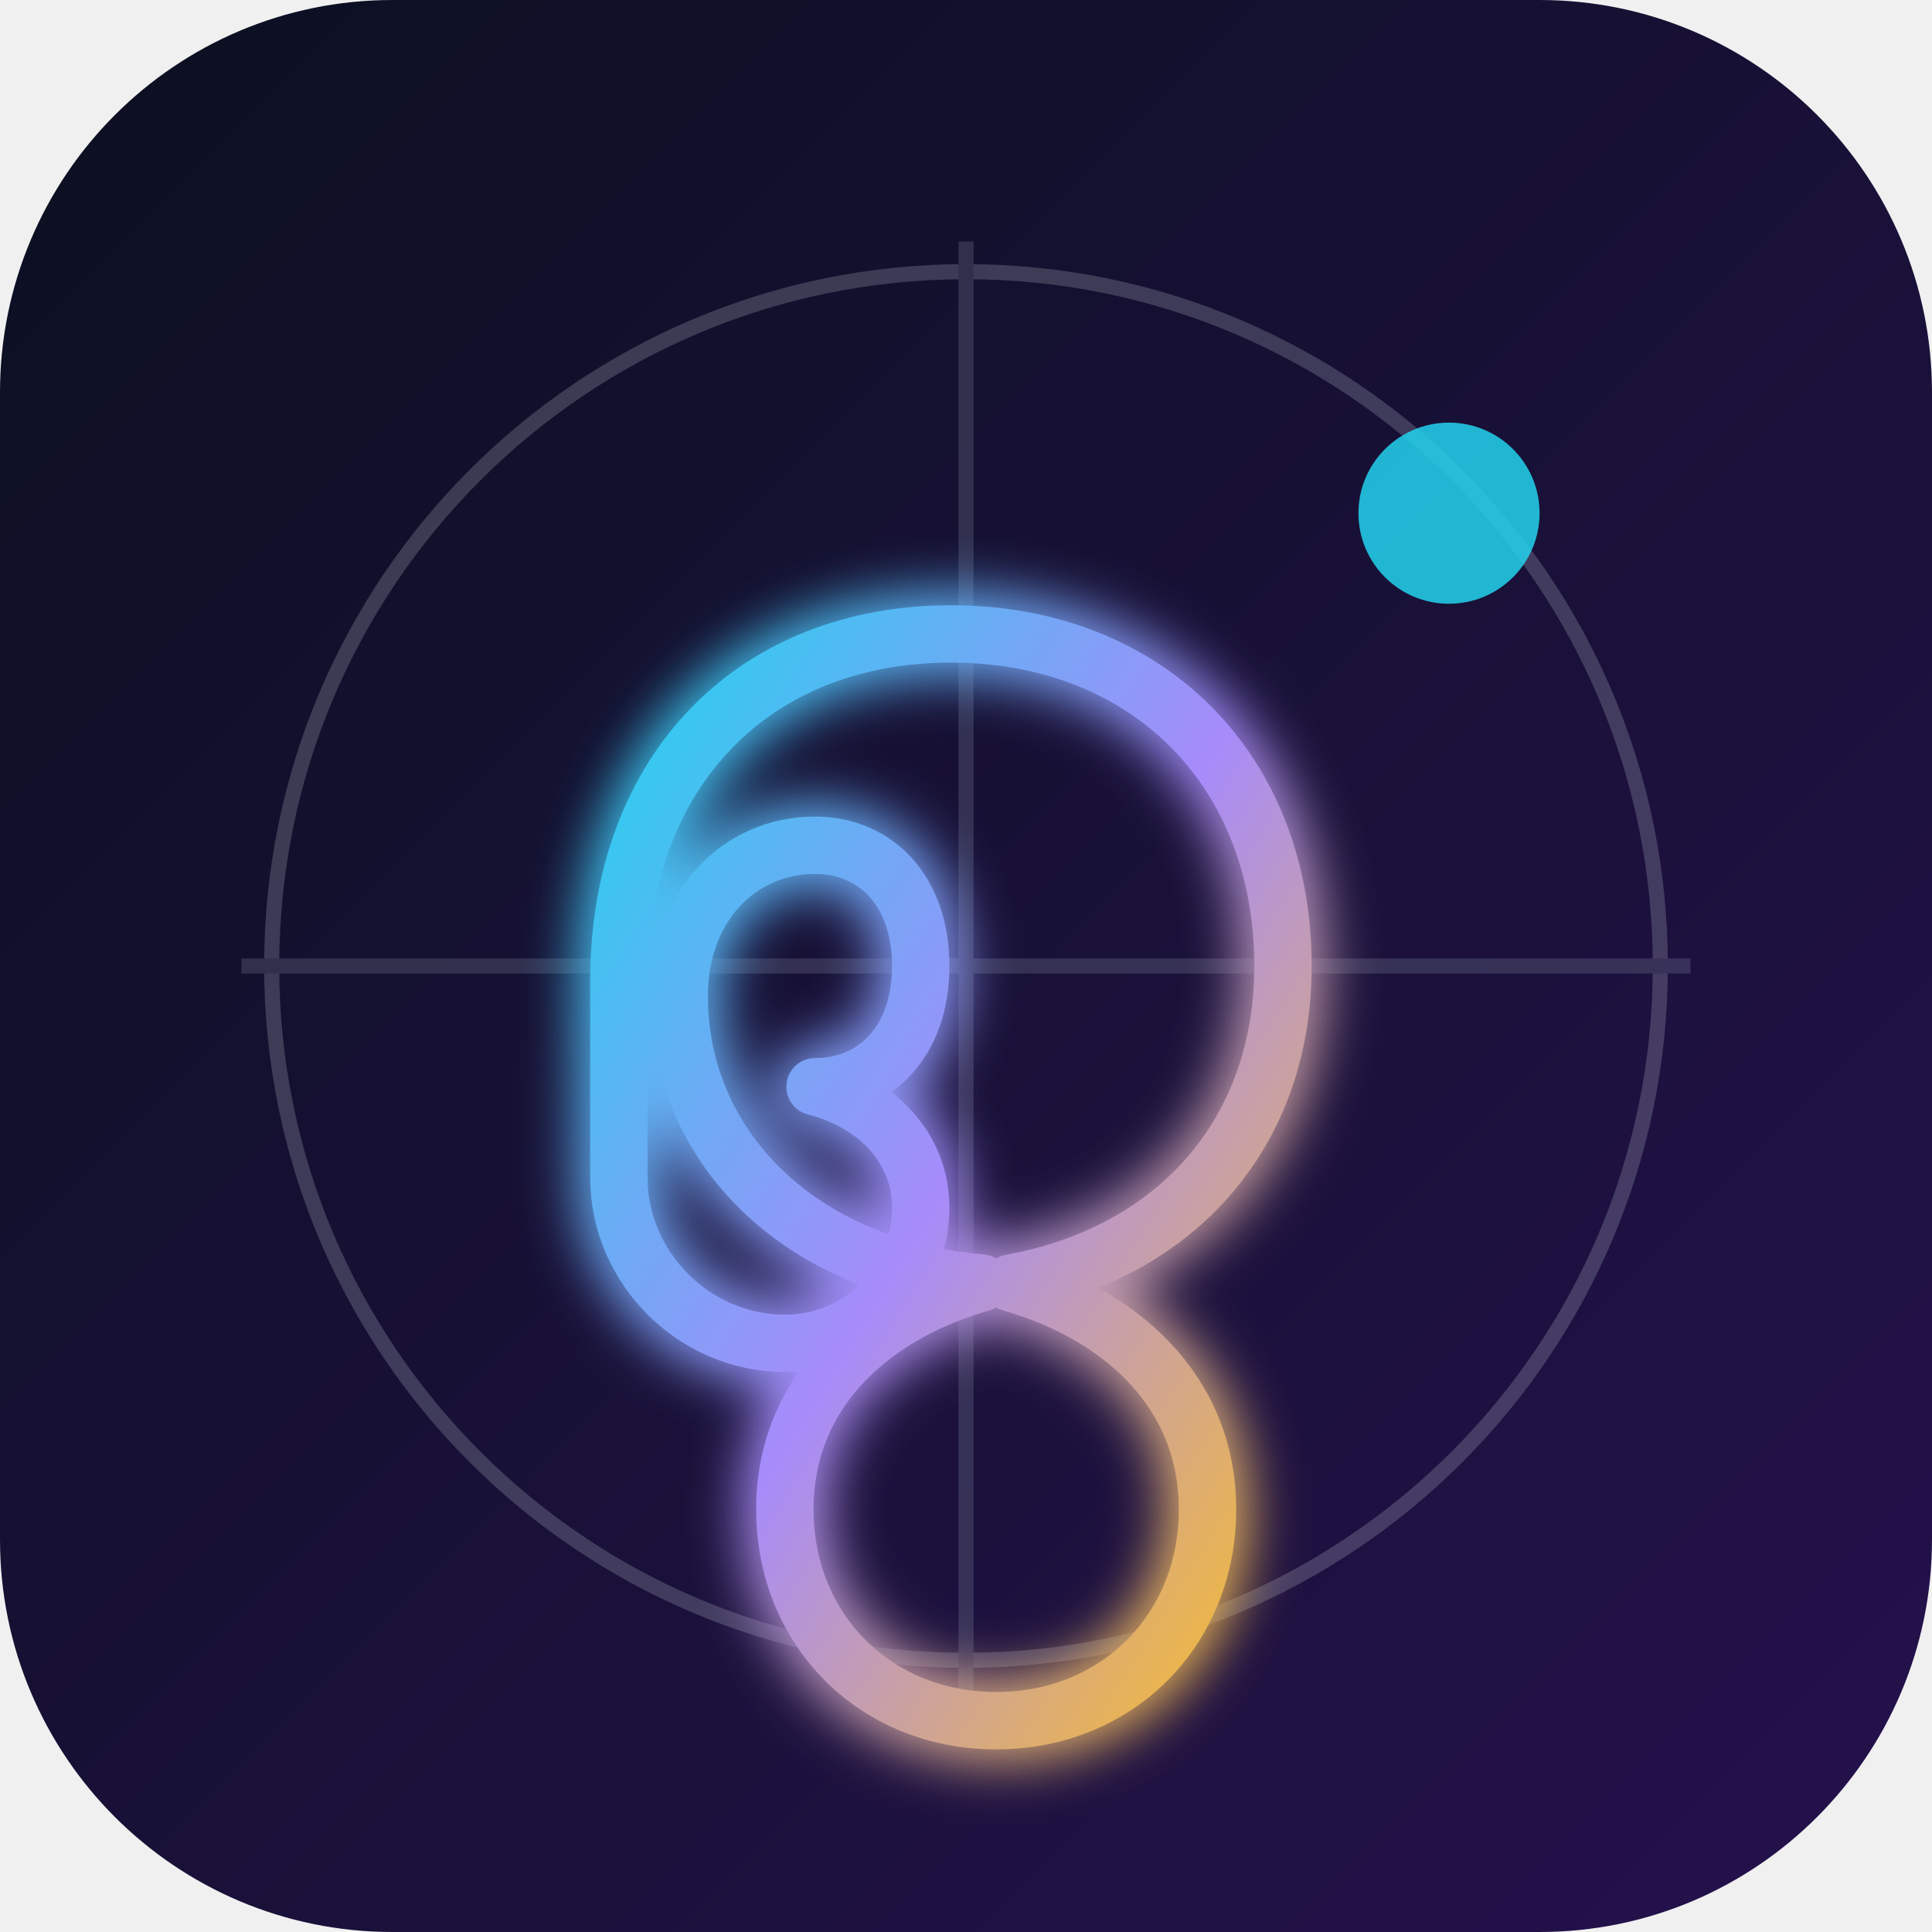
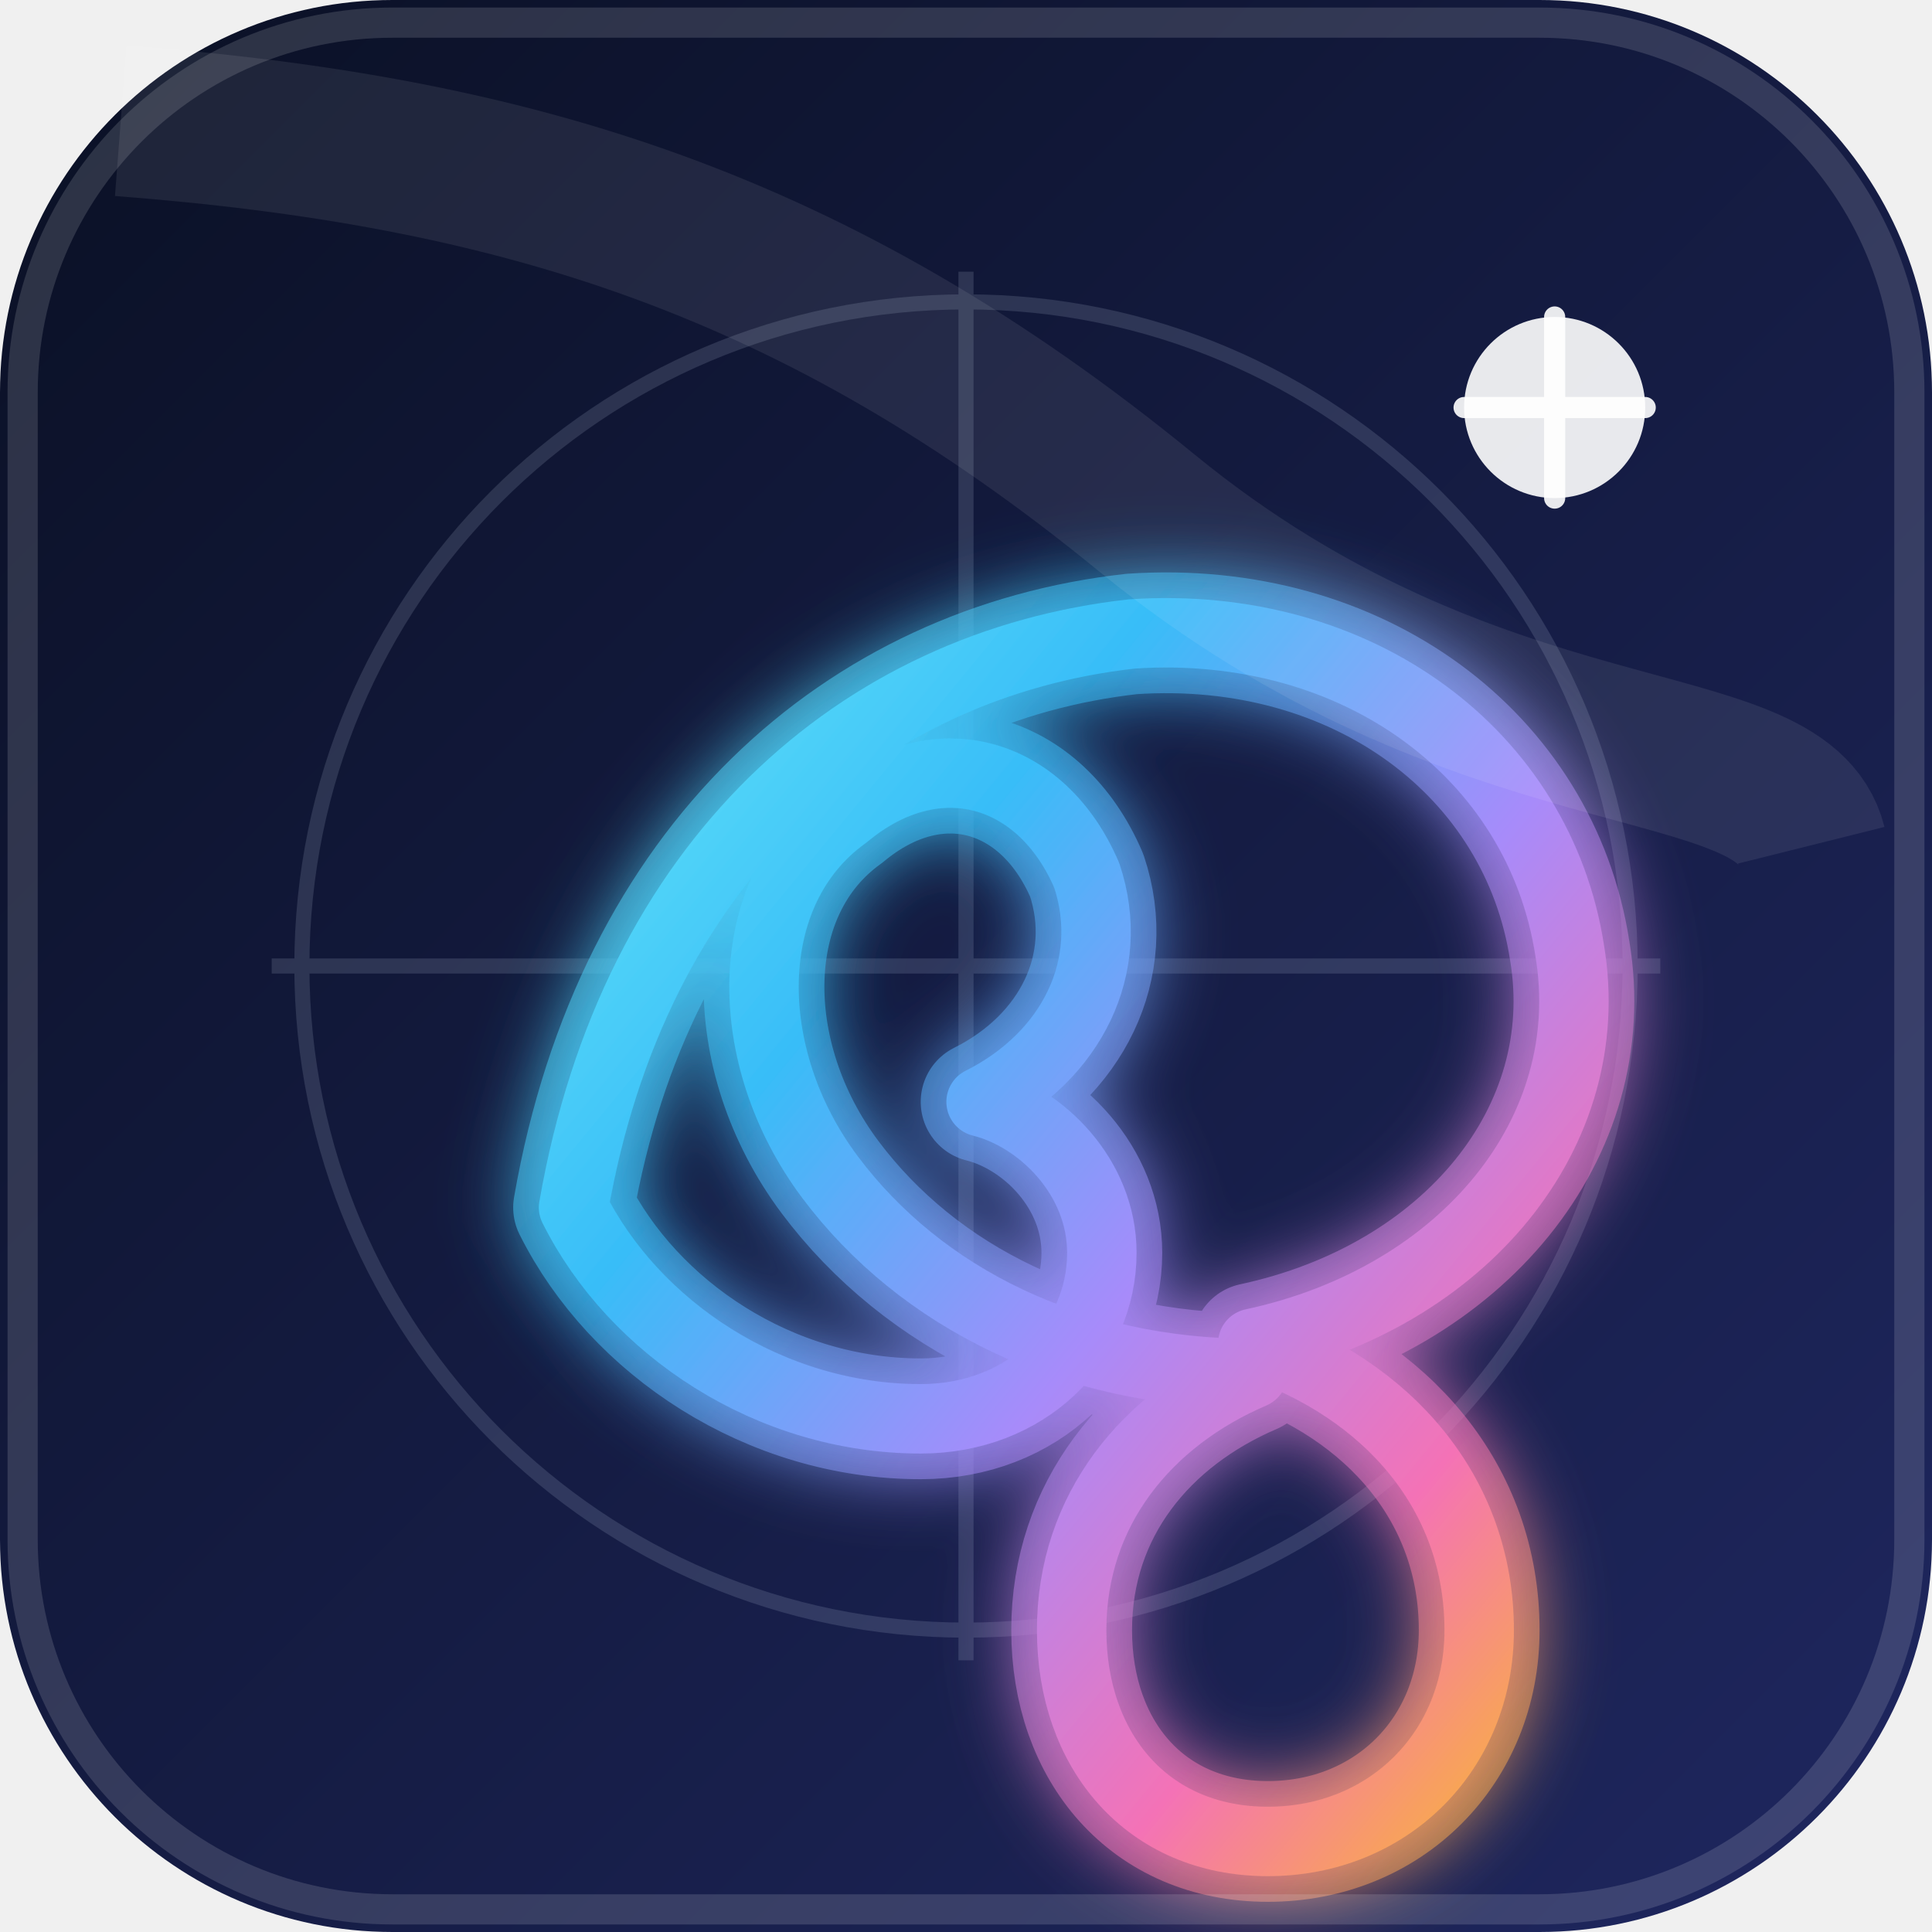
- <svg xmlns="http://www.w3.org/2000/svg" viewBox="0 0 128 128" role="img" aria-labelledby="title">
+ <svg xmlns="http://www.w3.org/2000/svg" viewBox="0 0 128 128" role="img" aria-labelledby="title desc">
  <defs>
    <linearGradient id="bg" x1="0%" y1="0%" x2="100%" y2="100%">
-       <stop offset="0%" stop-color="#0b1020" />
-       <stop offset="100%" stop-color="#25114d" />
+       <stop offset="0%" stop-color="#0a1024" />
+       <stop offset="100%" stop-color="#1f2760" />
    </linearGradient>
-     <linearGradient id="glow" x1="0%" y1="0%" x2="100%" y2="100%">
-       <stop offset="0%" stop-color="#22d3ee" />
-       <stop offset="50%" stop-color="#a78bfa" />
+     <linearGradient id="fractal" x1="0%" y1="0%" x2="100%" y2="100%">
+       <stop offset="0%" stop-color="#67e8f9" />
+       <stop offset="28%" stop-color="#38bdf8" />
+       <stop offset="55%" stop-color="#a78bfa" />
+       <stop offset="78%" stop-color="#f472b6" />
      <stop offset="100%" stop-color="#fbbf24" />
    </linearGradient>
-     <filter id="soft" x="-20%" y="-20%" width="140%" height="140%">
-       <feGaussianBlur stdDeviation="1.8" />
+     <linearGradient id="sheen" x1="0%" y1="0%" x2="100%" y2="100%">
+       <stop offset="0%" stop-color="rgba(255,255,255,0.26)" />
+       <stop offset="100%" stop-color="rgba(255,255,255,0)" />
+     </linearGradient>
+     <filter id="glow" x="-30%" y="-30%" width="160%" height="160%">
+       <feGaussianBlur stdDeviation="2.4" result="blur" />
+       <feMerge>
+         <feMergeNode in="blur" />
+         <feMergeNode in="SourceGraphic" />
+       </feMerge>
    </filter>
  </defs>
  <rect width="128" height="128" rx="26" fill="url(#bg)" />
-   <g opacity="0.22">
-     <circle cx="64" cy="64" r="46" fill="none" stroke="#cbd5e1" stroke-width="1" />
-     <path d="M64 16v96M16 64h96" stroke="#94a3b8" stroke-width="1" />
+   <g opacity="0.14">
+     <circle cx="64" cy="64" r="44" fill="none" stroke="#dbeafe" stroke-width="1" />
+     <path d="M64 18v92M18 64h92" stroke="#dbeafe" stroke-width="1" />
  </g>
-   <g filter="url(#soft)">
-     <path d="M41 65              C41 51 50 42 63 42              C76 42 85 51 85 64              C85 75 78 83 67 85              C74 87 80 92 80 100              C80 108 74 114 66 114              C58 114 52 108 52 100              C52 92 58 87 65 85              C53 84 45 76 45 66              C45 60 49 56 54 56              C58 56 61 59 61 64              C61 69 58 72 54 72              C58 73 61 76 61 80              C61 85 57 89 52 89              C46 89 41 84 41 78Z" fill="none" stroke="url(#glow)" stroke-width="5.5" stroke-linecap="round" stroke-linejoin="round" />
+   <g filter="url(#glow)">
+     <path d="M38 80              C42 57 57 44 75 42              C90 41 102 50 104 63              C106 75 97 86 83 89              C92 92 98 99 98 108              C98 116 92 122 84 122              C76 122 71 116 71 108              C71 100 76 94 83 91              C71 91 61 86 55 78              C49 70 49 59 56 54              C62 49 69 51 72 58              C74 64 71 70 65 73              C69 74 73 78 73 83              C73 89 68 94 61 94              C51 94 42 88 38 80Z" fill="none" stroke="url(#fractal)" stroke-width="8" stroke-linecap="round" stroke-linejoin="round" opacity="0.5" />
+     <path d="M38 80              C42 57 57 44 75 42              C90 41 102 50 104 63              C106 75 97 86 83 89              C92 92 98 99 98 108              C98 116 92 122 84 122              C76 122 71 116 71 108              C71 100 76 94 83 91              C71 91 61 86 55 78              C49 70 49 59 56 54              C62 49 69 51 72 58              C74 64 71 70 65 73              C69 74 73 78 73 83              C73 89 68 94 61 94              C51 94 42 88 38 80Z" fill="none" stroke="url(#fractal)" stroke-width="4.6" stroke-linecap="round" stroke-linejoin="round" />
  </g>
-   <path d="M41 65            C41 51 50 42 63 42            C76 42 85 51 85 64            C85 75 78 83 67 85            C74 87 80 92 80 100            C80 108 74 114 66 114            C58 114 52 108 52 100            C52 92 58 87 65 85            C53 84 45 76 45 66            C45 60 49 56 54 56            C58 56 61 59 61 64            C61 69 58 72 54 72            C58 73 61 76 61 80            C61 85 57 89 52 89            C46 89 41 84 41 78Z" fill="none" stroke="url(#glow)" stroke-width="3.8" stroke-linecap="round" stroke-linejoin="round" />
-   <circle cx="96" cy="34" r="6" fill="#22d3ee" opacity="0.85" />
+   <circle cx="103" cy="27" r="6" fill="#ffffff" opacity="0.9" />
+   <path d="M97 27h12M103 21v12" stroke="#ffffff" stroke-width="1.4" stroke-linecap="round" opacity="0.9" />
+   <path d="M8 8 C34 10, 54 16, 76 34 S118 48, 120 56" fill="none" stroke="#ffffff" stroke-width="10" opacity="0.08" />
+   <rect x="1.5" y="1.5" width="125" height="125" rx="24.5" fill="none" stroke="#ffffff" stroke-width="2" opacity="0.14" />
</svg>
